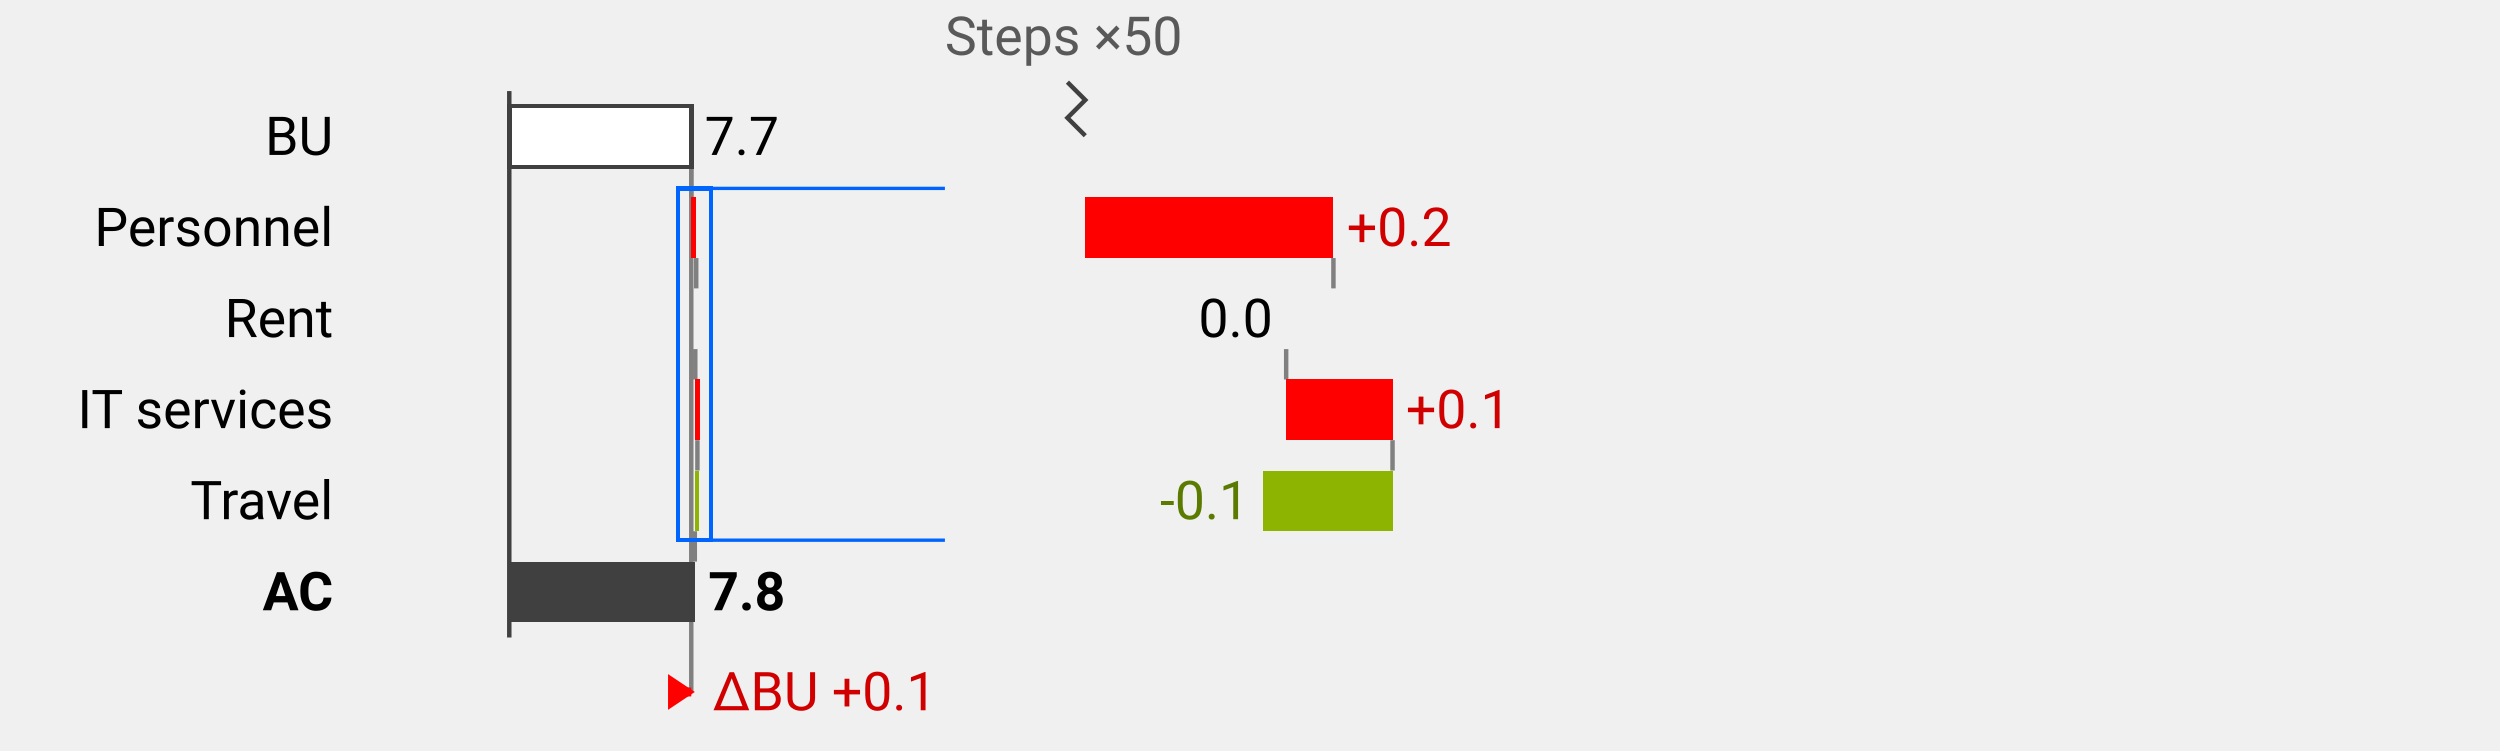
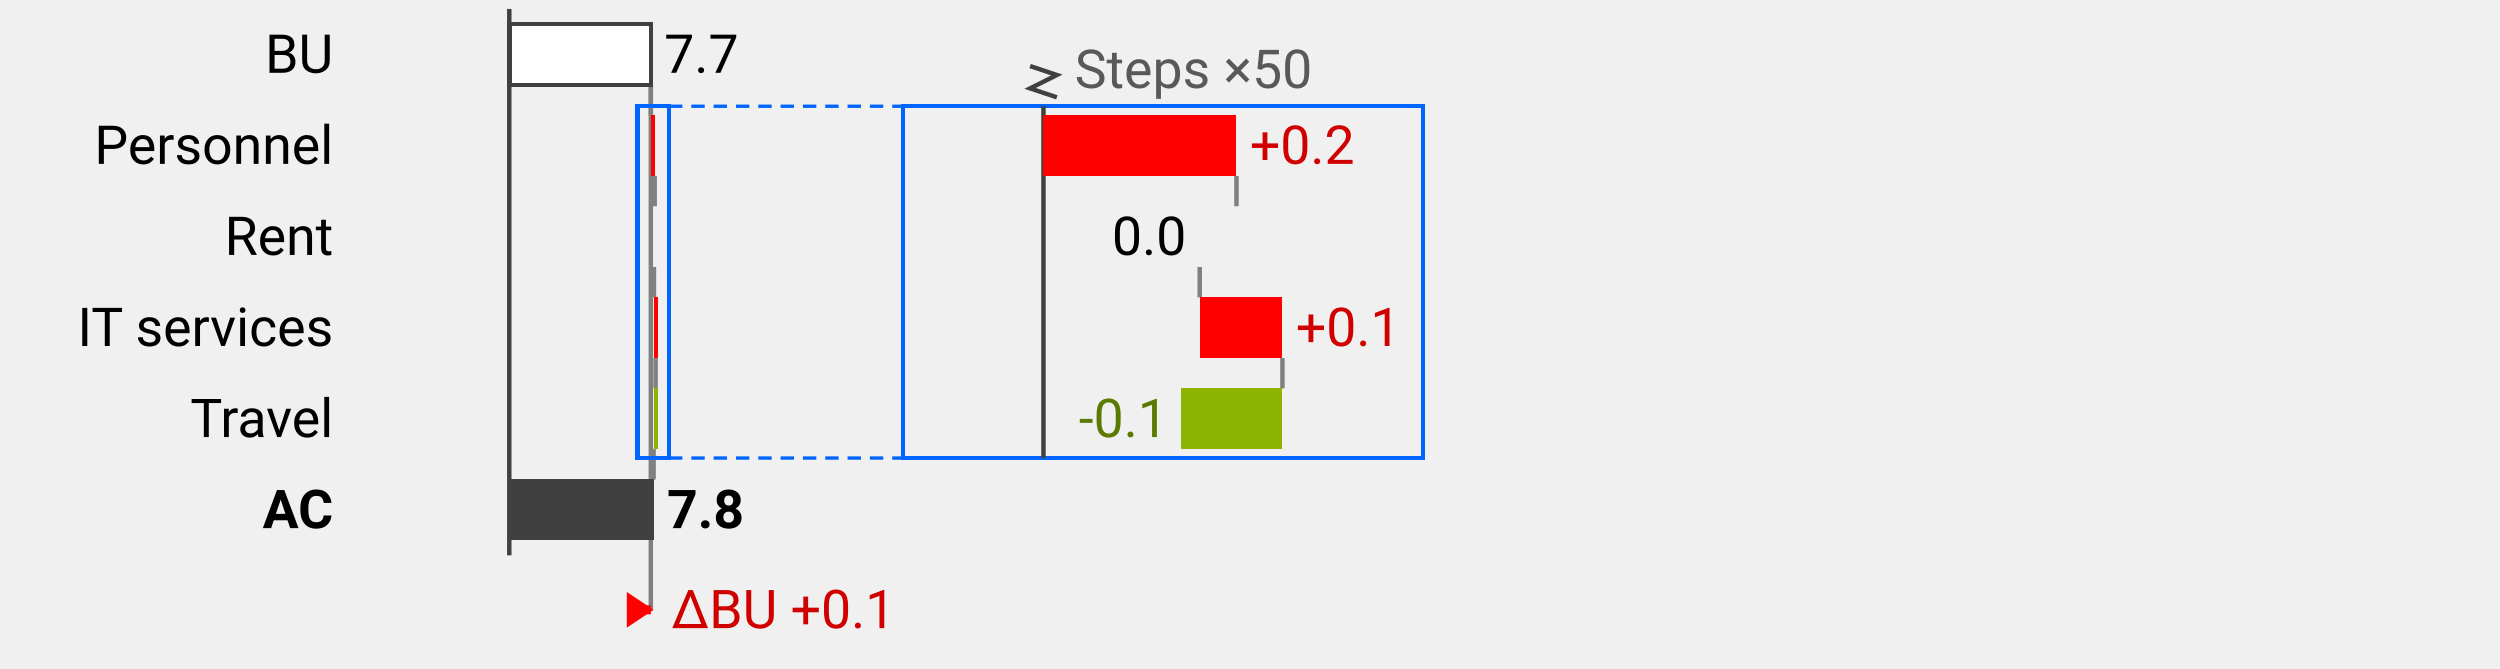
- <svg xmlns="http://www.w3.org/2000/svg" role="img" aria-labelledby="R0-t" width="560" height="168.2" viewBox="0 0 560 168.2" style="display:block;background:#FFFFFF;font-family:system-ui, Segoe UI, Roboto, Helvetica Neue, Arial, sans-serif;font-variant-numeric:tabular-nums">
+ <svg xmlns="http://www.w3.org/2000/svg" role="img" aria-labelledby="R0-t" width="560" height="149.8" viewBox="0 0 560 149.8" style="display:block;background:#FFFFFF;font-family:system-ui, Segoe UI, Roboto, Helvetica Neue, Arial, sans-serif;font-variant-numeric:tabular-nums">
  <defs />
-   <line data-role="axis" x1="114.08" y1="20.4" x2="114.08" y2="142.8" stroke="#404040" stroke-width="1" />
-   <line data-role="assisting-line" x1="154.845" y1="37.4" x2="154.845" y2="44.2" stroke="#808080" stroke-width="1" />
-   <line data-role="assisting-line" x1="155.956" y1="57.8" x2="155.956" y2="64.6" stroke="#808080" stroke-width="1" />
-   <line data-role="assisting-line" x1="155.745" y1="78.2" x2="155.745" y2="85" stroke="#808080" stroke-width="1" />
-   <line data-role="assisting-line" x1="156.221" y1="98.6" x2="156.221" y2="105.4" stroke="#808080" stroke-width="1" />
-   <line data-role="assisting-line" x1="155.639" y1="119" x2="155.639" y2="125.8" stroke="#808080" stroke-width="1" />
-   <line data-role="assisting-line" x1="154.845" y1="37.4" x2="154.845" y2="155" stroke="#808080" stroke-width="1" />
-   <rect data-role="zoom-box" x="151.845" y="42.2" width="7.376" height="78.801" fill="none" stroke="#0064FF" stroke-width="1" shape-rendering="crispEdges" />
-   <path data-role="axis-break" data-group="zoom" d="M239.101 18.4 L243.101 22.4 L239.101 26.4 L243.101 30.4" fill="none" stroke="#404040" stroke-width="1" />
-   <line data-role="assisting-line" data-group="zoom" x1="298.689" y1="57.8" x2="298.689" y2="64.6" stroke="#808080" stroke-width="1" />
-   <line data-role="assisting-line" data-group="zoom" x1="288.101" y1="78.2" x2="288.101" y2="85" stroke="#808080" stroke-width="1" />
-   <line data-role="assisting-line" data-group="zoom" x1="311.925" y1="98.6" x2="311.925" y2="105.4" stroke="#808080" stroke-width="1" />
-   <line data-role="magnifier-connector" data-group="zoom" x1="159.221" y1="42.2" x2="211.661" y2="42.2" stroke="#0064FF" stroke-width="0.75" />
-   <line data-role="magnifier-connector" data-group="zoom" x1="159.221" y1="121" x2="211.661" y2="121" stroke="#0064FF" stroke-width="0.75" />
-   <rect data-role="bar-BU" data-category="BU" x="114.08" y="23.8" width="40.765" height="13.601" fill="#FFFFFF" stroke="#404040" stroke-width="1" shape-rendering="crispEdges" />
-   <rect data-role="variance" data-impact="bad" data-category="Personnel" x="154.845" y="44.2" width="1.112" height="13.601" fill="#FF0000" shape-rendering="crispEdges" />
-   <rect data-role="variance" data-impact="bad" data-category="IT services" x="155.745" y="85" width="1" height="13.601" fill="#FF0000" shape-rendering="crispEdges" />
-   <rect data-role="variance" data-impact="good" data-category="Travel" x="155.639" y="105.4" width="1" height="13.601" fill="#8CB400" shape-rendering="crispEdges" />
-   <rect data-role="bar-AC" data-category="AC" x="114.08" y="125.8" width="41.559" height="13.601" fill="#404040" shape-rendering="crispEdges" />
-   <text data-role="category" data-category="BU" x="74.64" y="30.6" text-anchor="end" dominant-baseline="central" font-size="12" fill="#000000">BU</text>
-   <text data-role="label" data-category="BU" x="157.845" y="30.6" text-anchor="start" dominant-baseline="central" font-size="12" fill="#000000">7.7</text>
-   <text data-role="category" data-category="Personnel" x="74.64" y="51" text-anchor="end" dominant-baseline="central" font-size="12" fill="#000000">Personnel</text>
-   <text data-role="category" data-category="Rent" x="74.64" y="71.4" text-anchor="end" dominant-baseline="central" font-size="12" fill="#000000">Rent</text>
-   <text data-role="category" data-category="IT services" x="74.64" y="91.8" text-anchor="end" dominant-baseline="central" font-size="12" fill="#000000">IT services</text>
-   <text data-role="category" data-category="Travel" x="74.64" y="112.2" text-anchor="end" dominant-baseline="central" font-size="12" fill="#000000">Travel</text>
-   <text data-role="category" data-category="AC" x="74.64" y="132.6" text-anchor="end" dominant-baseline="central" font-size="12" font-weight="600" fill="#000000">AC</text>
-   <text data-role="label" data-category="AC" x="158.639" y="132.6" text-anchor="start" dominant-baseline="central" font-size="12" font-weight="600" fill="#000000">7.8</text>
-   <line data-role="variance" data-impact="bad" x1="154.845" y1="155" x2="150.639" y2="155" stroke="#FF0000" stroke-width="2" />
-   <path data-role="variance" data-impact="bad" d="M155.639 155 L149.639 151 L149.639 159 Z" fill="#FF0000" />
-   <text data-role="variance-label" data-impact="bad" x="159.639" y="155" text-anchor="start" dominant-baseline="central" font-size="12" fill="#D00000">ΔBU +0.1</text>
-   <text data-role="magnifier-caption" data-group="zoom" x="211.661" y="8.2" text-anchor="start" dominant-baseline="central" font-size="12" fill="#595959">Steps ×50</text>
-   <rect data-role="variance" data-impact="bad" data-category="Personnel" data-group="zoom" x="243.101" y="44.2" width="55.588" height="13.601" fill="#FF0000" shape-rendering="crispEdges" />
-   <text data-role="variance-label" data-impact="bad" data-category="Personnel" data-group="zoom" x="301.689" y="51" text-anchor="start" dominant-baseline="central" font-size="12" fill="#D00000">+0.2</text>
-   <text data-role="variance-label" data-impact="none" data-category="Rent" data-group="zoom" x="285.101" y="71.4" text-anchor="end" dominant-baseline="central" font-size="12" fill="#000000">0.0</text>
-   <rect data-role="variance" data-impact="bad" data-category="IT services" data-group="zoom" x="288.101" y="85" width="23.824" height="13.601" fill="#FF0000" shape-rendering="crispEdges" />
-   <text data-role="variance-label" data-impact="bad" data-category="IT services" data-group="zoom" x="314.925" y="91.8" text-anchor="start" dominant-baseline="central" font-size="12" fill="#D00000">+0.1</text>
-   <rect data-role="variance" data-impact="good" data-category="Travel" data-group="zoom" x="282.807" y="105.4" width="29.118" height="13.601" fill="#8CB400" shape-rendering="crispEdges" />
-   <text data-role="variance-label" data-impact="good" data-category="Travel" data-group="zoom" x="279.807" y="112.2" text-anchor="end" dominant-baseline="central" font-size="12" fill="#5A7A00">-0.1</text>
+   <line data-role="axis" x1="114.08" y1="2" x2="114.08" y2="124.4" stroke="#404040" stroke-width="1" />
+   <line data-role="assisting-line" x1="145.786" y1="19" x2="145.786" y2="25.8" stroke="#808080" stroke-width="1" />
+   <line data-role="assisting-line" x1="146.651" y1="39.4" x2="146.651" y2="46.2" stroke="#808080" stroke-width="1" />
+   <line data-role="assisting-line" x1="146.486" y1="59.8" x2="146.486" y2="66.6" stroke="#808080" stroke-width="1" />
+   <line data-role="assisting-line" x1="146.856" y1="80.2" x2="146.856" y2="87" stroke="#808080" stroke-width="1" />
+   <line data-role="assisting-line" x1="146.404" y1="100.6" x2="146.404" y2="107.4" stroke="#808080" stroke-width="1" />
+   <line data-role="assisting-line" x1="145.786" y1="19" x2="145.786" y2="136.6" stroke="#808080" stroke-width="1" />
+   <rect data-role="zoom-box" x="142.786" y="23.8" width="7.071" height="78.801" fill="none" stroke="#0064FF" stroke-width="1" shape-rendering="crispEdges" />
+   <rect data-role="magnifier-panel" data-group="zoom" x="202.296" y="23.8" width="116.409" height="78.801" fill="none" stroke="#0064FF" stroke-width="1" shape-rendering="crispEdges" />
+   <line data-role="axis" data-group="zoom" x1="233.736" y1="23.8" x2="233.736" y2="102.6" stroke="#404040" stroke-width="1" />
+   <path data-role="axis-break" data-group="zoom" d="M230.736 14.8 L236.736 16.8 L230.736 19.8 L236.736 21.8" fill="none" stroke="#404040" stroke-width="1" />
+   <line data-role="assisting-line" data-group="zoom" x1="276.972" y1="39.4" x2="276.972" y2="46.2" stroke="#808080" stroke-width="1" />
+   <line data-role="assisting-line" data-group="zoom" x1="268.736" y1="59.8" x2="268.736" y2="66.6" stroke="#808080" stroke-width="1" />
+   <line data-role="assisting-line" data-group="zoom" x1="287.266" y1="80.2" x2="287.266" y2="87" stroke="#808080" stroke-width="1" />
+   <line data-role="magnifier-connector" data-group="zoom" x1="149.856" y1="23.8" x2="202.296" y2="23.8" stroke="#0064FF" stroke-width="0.75" stroke-dasharray="3 2" />
+   <line data-role="magnifier-connector" data-group="zoom" x1="149.856" y1="102.6" x2="202.296" y2="102.6" stroke="#0064FF" stroke-width="0.75" stroke-dasharray="3 2" />
+   <rect data-role="bar-BU" data-category="BU" x="114.08" y="5.4" width="31.706" height="13.601" fill="#FFFFFF" stroke="#404040" stroke-width="1" shape-rendering="crispEdges" />
+   <rect data-role="variance" data-impact="bad" data-category="Personnel" x="145.786" y="25.8" width="1" height="13.601" fill="#FF0000" shape-rendering="crispEdges" />
+   <rect data-role="variance" data-impact="bad" data-category="IT services" x="146.486" y="66.6" width="1" height="13.601" fill="#FF0000" shape-rendering="crispEdges" />
+   <rect data-role="variance" data-impact="good" data-category="Travel" x="146.404" y="87" width="1" height="13.601" fill="#8CB400" shape-rendering="crispEdges" />
+   <rect data-role="bar-AC" data-category="AC" x="114.08" y="107.4" width="32.324" height="13.601" fill="#404040" shape-rendering="crispEdges" />
+   <text data-role="category" data-category="BU" x="74.64" y="12.2" text-anchor="end" dominant-baseline="central" font-size="12" fill="#000000">BU</text>
+   <text data-role="label" data-category="BU" x="148.786" y="12.2" text-anchor="start" dominant-baseline="central" font-size="12" fill="#000000">7.7</text>
+   <text data-role="category" data-category="Personnel" x="74.64" y="32.6" text-anchor="end" dominant-baseline="central" font-size="12" fill="#000000">Personnel</text>
+   <text data-role="category" data-category="Rent" x="74.64" y="53" text-anchor="end" dominant-baseline="central" font-size="12" fill="#000000">Rent</text>
+   <text data-role="category" data-category="IT services" x="74.64" y="73.4" text-anchor="end" dominant-baseline="central" font-size="12" fill="#000000">IT services</text>
+   <text data-role="category" data-category="Travel" x="74.64" y="93.8" text-anchor="end" dominant-baseline="central" font-size="12" fill="#000000">Travel</text>
+   <text data-role="category" data-category="AC" x="74.64" y="114.2" text-anchor="end" dominant-baseline="central" font-size="12" font-weight="600" fill="#000000">AC</text>
+   <text data-role="label" data-category="AC" x="149.404" y="114.2" text-anchor="start" dominant-baseline="central" font-size="12" font-weight="600" fill="#000000">7.8</text>
+   <line data-role="variance" data-impact="bad" x1="145.786" y1="136.6" x2="141.404" y2="136.6" stroke="#FF0000" stroke-width="2" />
+   <path data-role="variance" data-impact="bad" d="M146.404 136.6 L140.404 132.6 L140.404 140.6 Z" fill="#FF0000" />
+   <text data-role="variance-label" data-impact="bad" x="150.404" y="136.6" text-anchor="start" dominant-baseline="central" font-size="12" fill="#D00000">ΔBU +0.1</text>
+   <text data-role="magnifier-caption" data-group="zoom" x="240.736" y="15.6" text-anchor="start" dominant-baseline="central" font-size="12" fill="#595959">Steps ×50</text>
+   <rect data-role="variance" data-impact="bad" data-category="Personnel" data-group="zoom" x="233.736" y="25.8" width="43.235" height="13.601" fill="#FF0000" shape-rendering="crispEdges" />
+   <rect data-role="variance" data-impact="bad" data-category="IT services" data-group="zoom" x="268.736" y="66.6" width="18.529" height="13.601" fill="#FF0000" shape-rendering="crispEdges" />
+   <rect data-role="variance" data-impact="good" data-category="Travel" data-group="zoom" x="264.619" y="87" width="22.647" height="13.601" fill="#8CB400" shape-rendering="crispEdges" />
+   <text data-role="variance-label" data-impact="bad" data-category="Personnel" data-group="zoom" x="279.972" y="32.6" text-anchor="start" dominant-baseline="central" font-size="12" fill="#D00000">+0.2</text>
+   <text data-role="variance-label" data-impact="none" data-category="Rent" data-group="zoom" x="265.736" y="53" text-anchor="end" dominant-baseline="central" font-size="12" fill="#000000">0.0</text>
+   <text data-role="variance-label" data-impact="bad" data-category="IT services" data-group="zoom" x="290.266" y="73.4" text-anchor="start" dominant-baseline="central" font-size="12" fill="#D00000">+0.1</text>
+   <text data-role="variance-label" data-impact="good" data-category="Travel" data-group="zoom" x="261.619" y="93.8" text-anchor="end" dominant-baseline="central" font-size="12" fill="#5A7A00">-0.1</text>
</svg>
